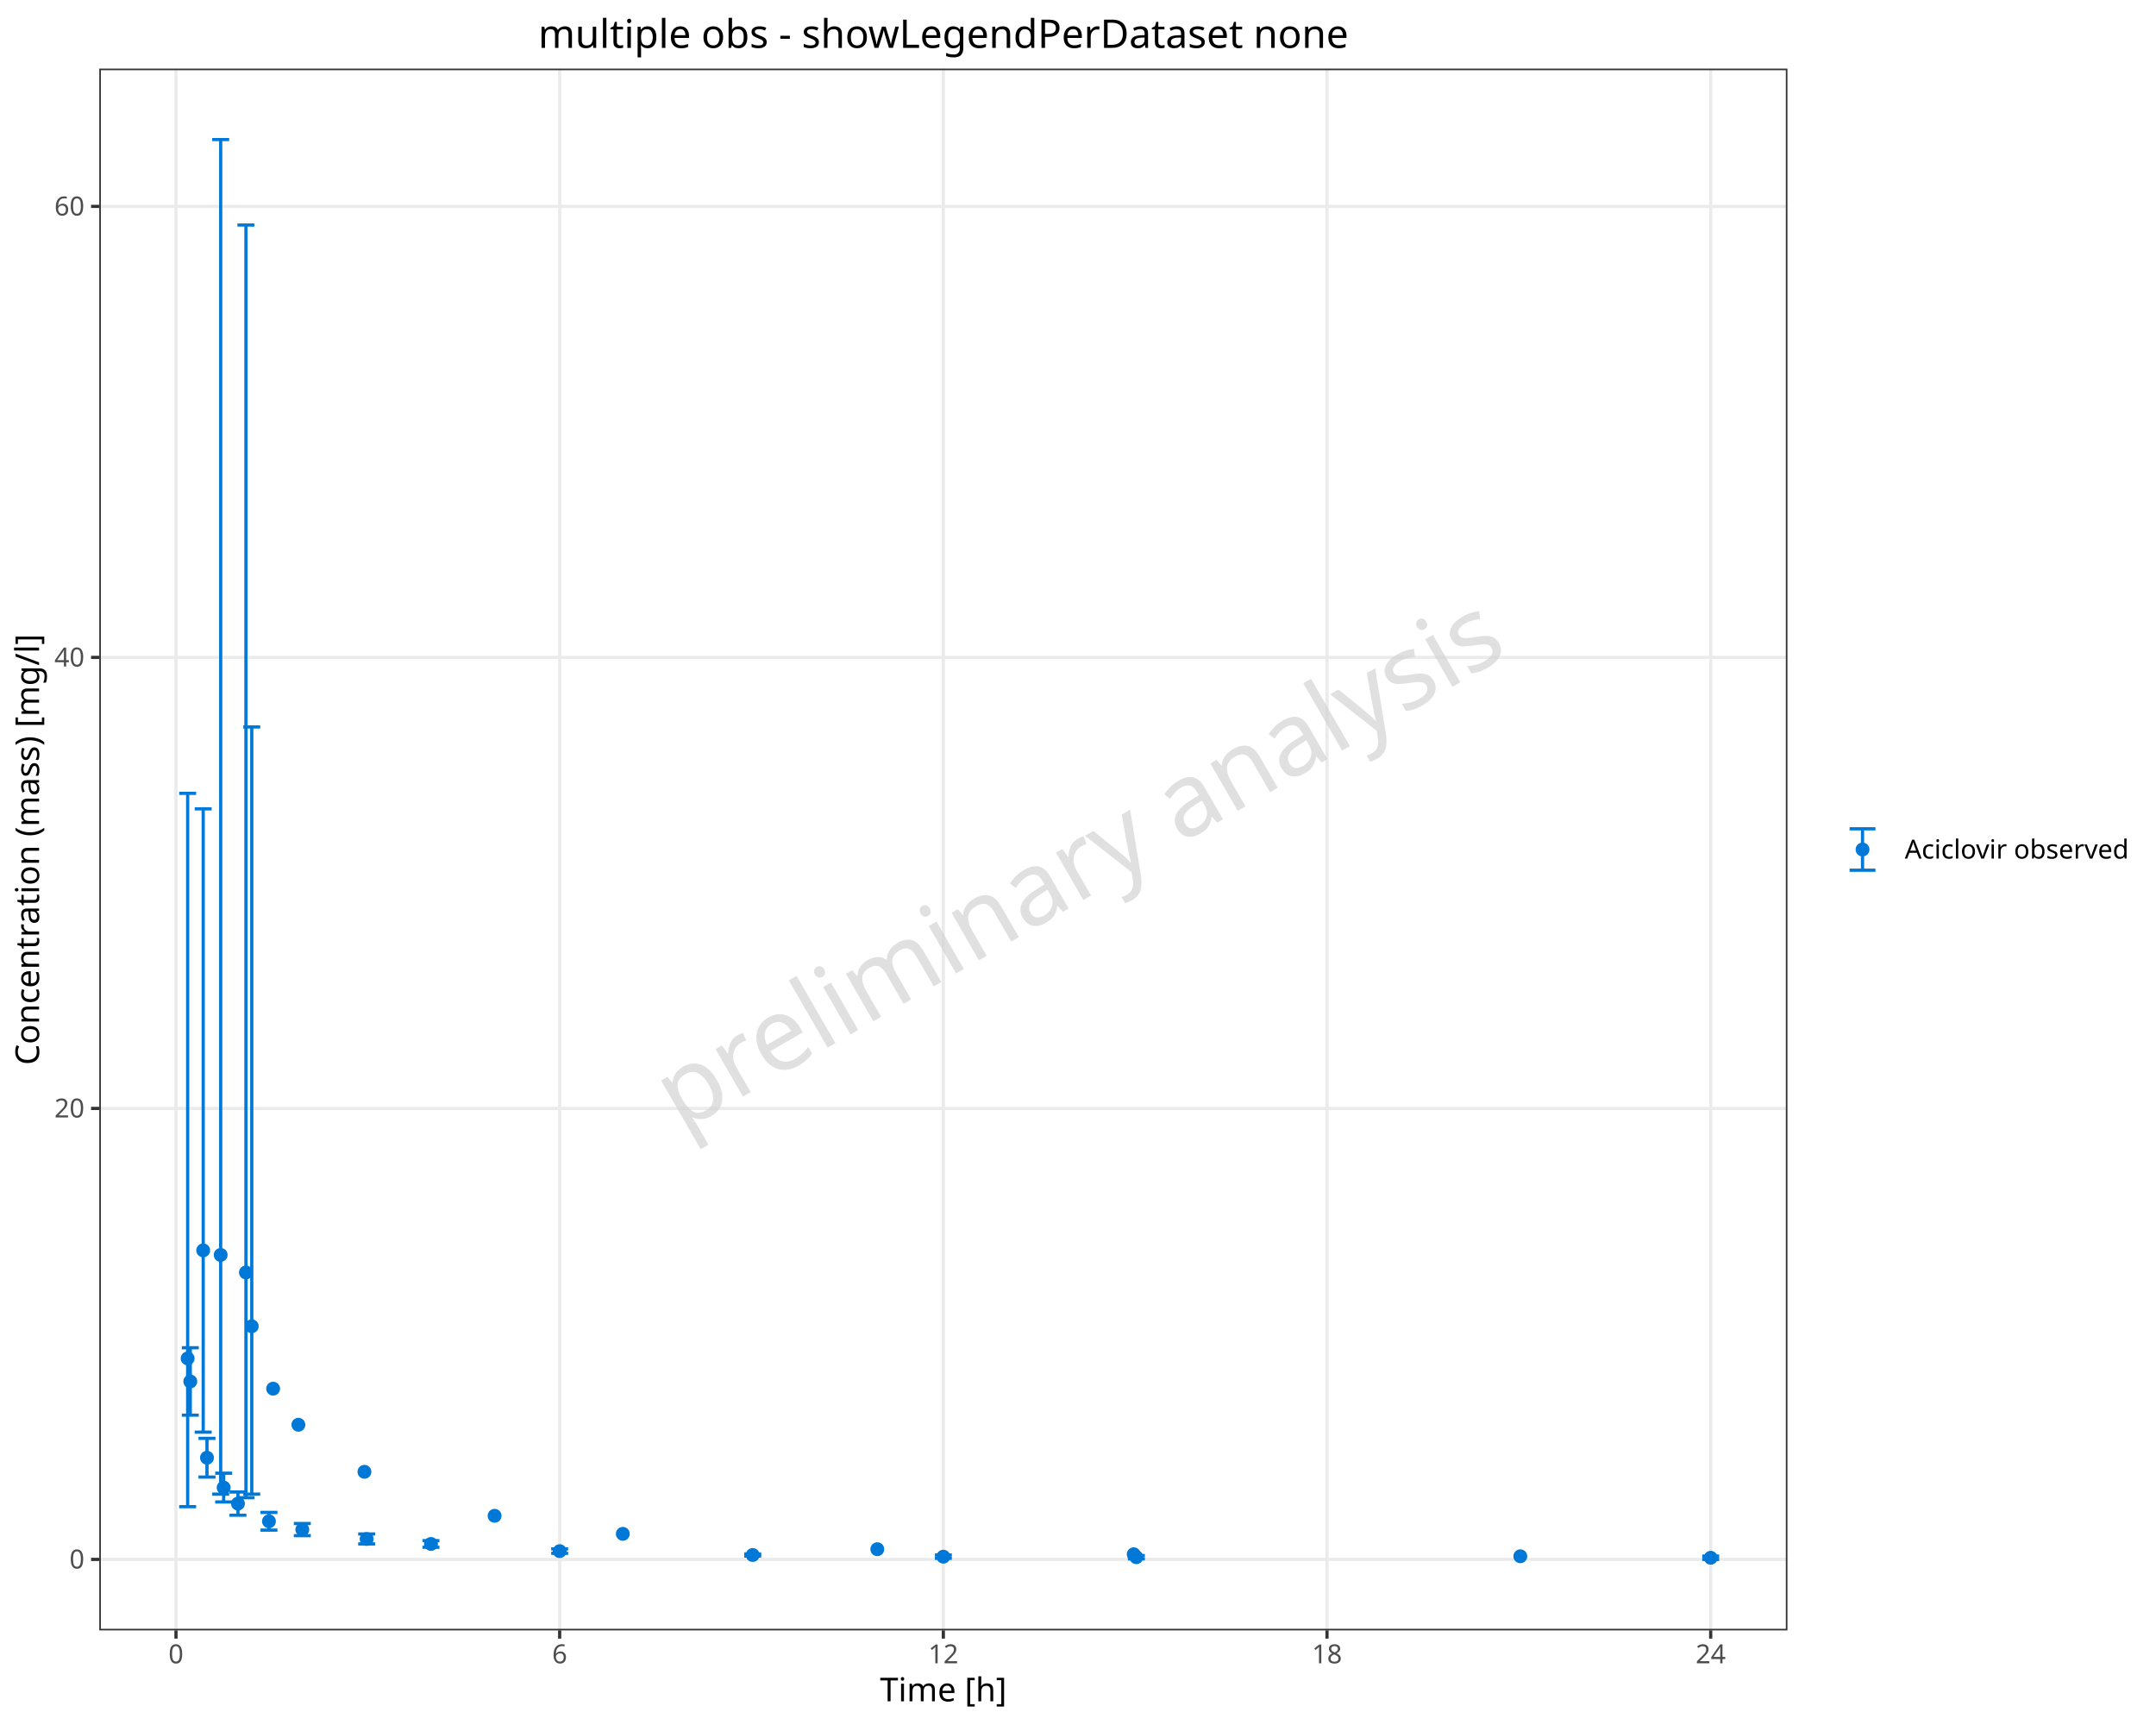
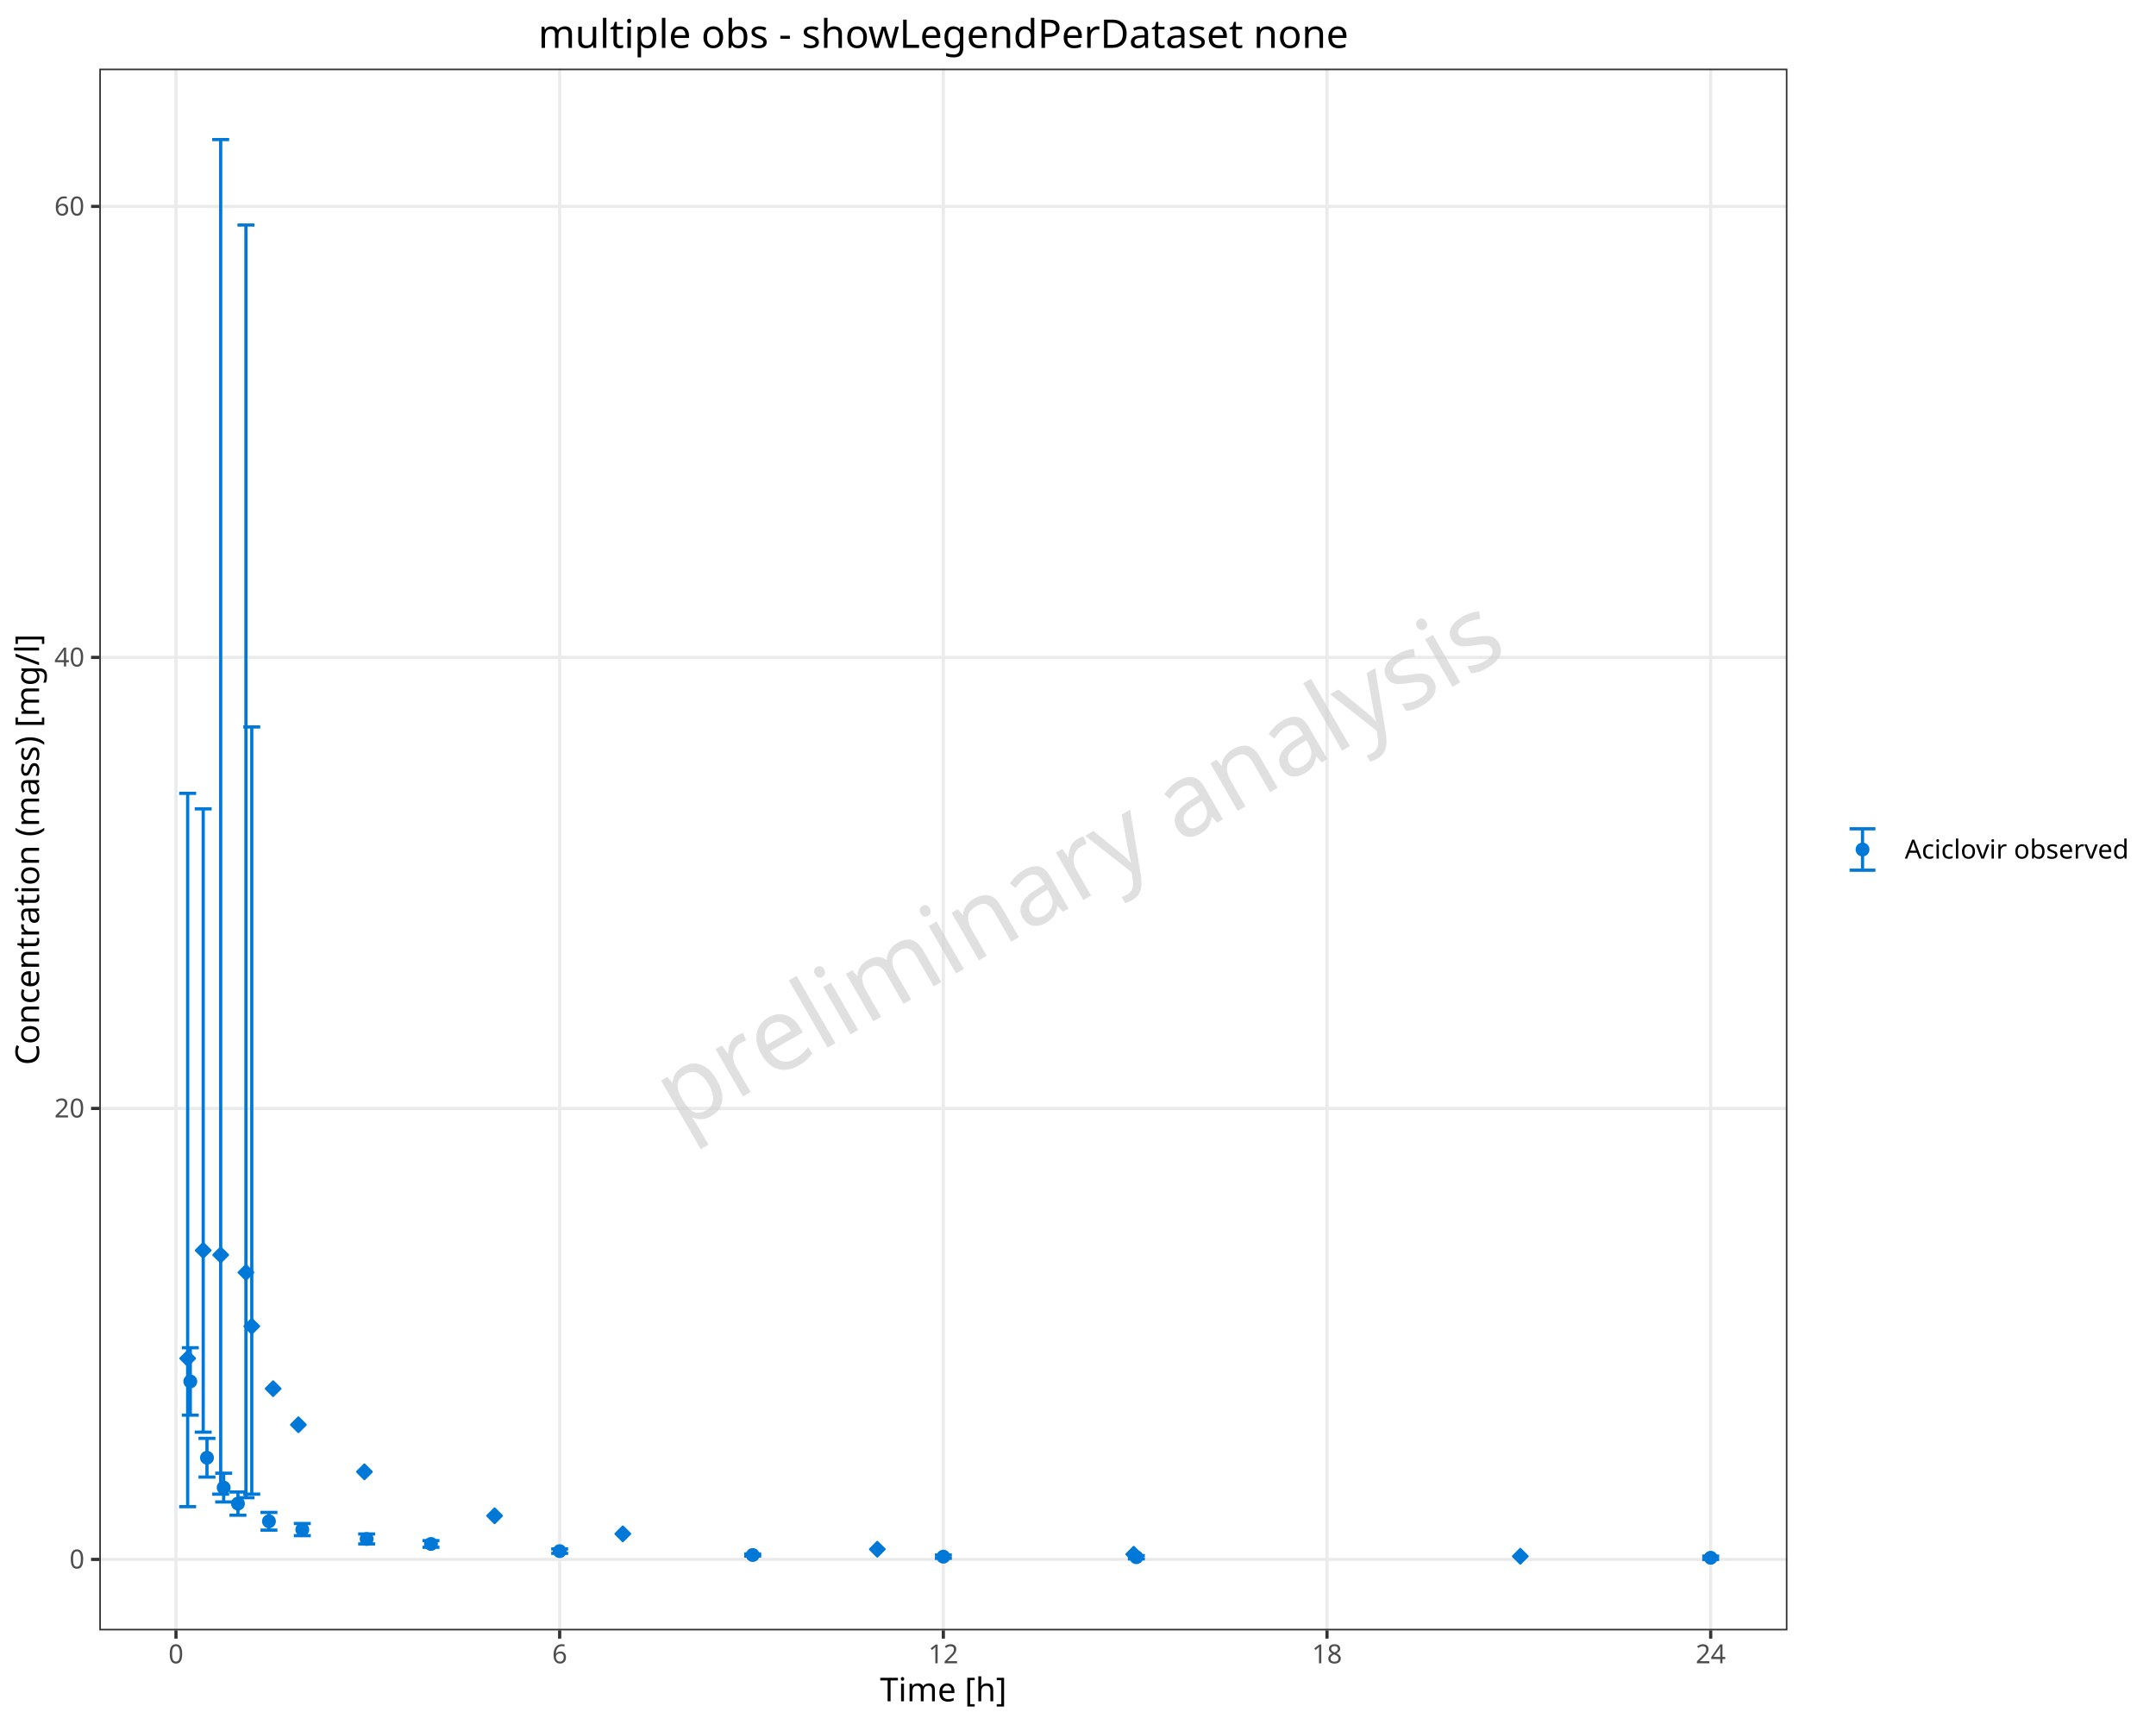
<svg xmlns="http://www.w3.org/2000/svg" class="svglite" data-engine-version="2.0" width="720.00pt" height="576.00pt" viewBox="0 0 720.00 576.00">
  <defs>
    <style type="text/css">
    .svglite line, .svglite polyline, .svglite polygon, .svglite path, .svglite rect, .svglite circle {
      fill: none;
      stroke: #000000;
      stroke-linecap: round;
      stroke-linejoin: round;
      stroke-miterlimit: 10.00;
    }
  </style>
  </defs>
  <rect width="100%" height="100%" style="stroke: none; fill: #FFFFFF;" />
  <defs>
    <clipPath id="cpMC4wMHw3MjAuMDB8MC4wMHw1NzYuMDA=">
      <rect x="0.00" y="0.00" width="720.00" height="576.00" />
    </clipPath>
  </defs>
  <g clip-path="url(#cpMC4wMHw3MjAuMDB8MC4wMHw1NzYuMDA=)">
    <rect x="0" y="0.00" width="720.00" height="576.00" style="stroke-width: 1.07; stroke: #FFFFFF; fill: #FFFFFF;" />
  </g>
  <defs>
    <clipPath id="cpMzMuMTV8NTk2LjkyfDIyLjkwfDU0NC40Mg==">
      <rect x="33.15" y="22.90" width="563.77" height="521.51" />
    </clipPath>
  </defs>
  <g clip-path="url(#cpMzMuMTV8NTk2LjkyfDIyLjkwfDU0NC40Mg==)">
    <rect x="33.15" y="22.90" width="563.77" height="521.51" style="stroke-width: 1.07; stroke: none; fill: #FFFFFF;" />
    <polyline points="33.15,520.71 596.92,520.71 " style="stroke-width: 1.07; stroke: #EBEBEB; stroke-linecap: butt;" />
    <polyline points="33.15,370.12 596.92,370.12 " style="stroke-width: 1.07; stroke: #EBEBEB; stroke-linecap: butt;" />
    <polyline points="33.15,219.52 596.92,219.52 " style="stroke-width: 1.07; stroke: #EBEBEB; stroke-linecap: butt;" />
    <polyline points="33.15,68.92 596.92,68.92 " style="stroke-width: 1.07; stroke: #EBEBEB; stroke-linecap: butt;" />
    <polyline points="58.77,544.42 58.77,22.90 " style="stroke-width: 1.07; stroke: #EBEBEB; stroke-linecap: butt;" />
    <polyline points="186.90,544.42 186.90,22.90 " style="stroke-width: 1.07; stroke: #EBEBEB; stroke-linecap: butt;" />
    <polyline points="315.03,544.42 315.03,22.90 " style="stroke-width: 1.07; stroke: #EBEBEB; stroke-linecap: butt;" />
    <polyline points="443.16,544.42 443.16,22.90 " style="stroke-width: 1.07; stroke: #EBEBEB; stroke-linecap: butt;" />
    <polyline points="571.29,544.42 571.29,22.90 " style="stroke-width: 1.07; stroke: #EBEBEB; stroke-linecap: butt;" />
    <line x1="63.55" y1="472.54" x2="63.55" y2="450.03" style="stroke-width: 1.07; stroke: #0078D7; stroke-linecap: butt;" />
    <line x1="69.12" y1="493.21" x2="69.12" y2="480.29" style="stroke-width: 1.07; stroke: #0078D7; stroke-linecap: butt;" />
    <line x1="74.69" y1="501.52" x2="74.69" y2="491.92" style="stroke-width: 1.07; stroke: #0078D7; stroke-linecap: butt;" />
    <line x1="79.47" y1="505.95" x2="79.47" y2="498.20" style="stroke-width: 1.07; stroke: #0078D7; stroke-linecap: butt;" />
    <line x1="89.81" y1="510.93" x2="89.81" y2="505.02" style="stroke-width: 1.07; stroke: #0078D7; stroke-linecap: butt;" />
    <line x1="100.95" y1="512.78" x2="100.95" y2="508.72" style="stroke-width: 1.07; stroke: #0078D7; stroke-linecap: butt;" />
    <line x1="122.44" y1="515.54" x2="122.44" y2="512.22" style="stroke-width: 1.07; stroke: #0078D7; stroke-linecap: butt;" />
    <line x1="143.93" y1="516.65" x2="143.93" y2="514.44" style="stroke-width: 1.07; stroke: #0078D7; stroke-linecap: butt;" />
    <line x1="186.90" y1="518.68" x2="186.90" y2="517.21" style="stroke-width: 1.07; stroke: #0078D7; stroke-linecap: butt;" />
    <line x1="251.37" y1="519.60" x2="251.37" y2="518.87" style="stroke-width: 1.07; stroke: #0078D7; stroke-linecap: butt;" />
    <line x1="315.03" y1="520.34" x2="315.03" y2="519.24" style="stroke-width: 1.07; stroke: #0078D7; stroke-linecap: butt;" />
    <line x1="379.49" y1="520.53" x2="379.49" y2="519.42" style="stroke-width: 1.07; stroke: #0078D7; stroke-linecap: butt;" />
    <line x1="571.29" y1="520.71" x2="571.29" y2="519.60" style="stroke-width: 1.07; stroke: #0078D7; stroke-linecap: butt;" />
    <line x1="62.67" y1="503.10" x2="62.67" y2="264.90" style="stroke-width: 1.07; stroke: #0078D7; stroke-linecap: butt;" />
    <line x1="67.86" y1="478.22" x2="67.86" y2="270.09" style="stroke-width: 1.07; stroke: #0078D7; stroke-linecap: butt;" />
    <line x1="73.70" y1="498.91" x2="73.70" y2="46.61" style="stroke-width: 1.07; stroke: #0078D7; stroke-linecap: butt;" />
    <line x1="82.13" y1="500.11" x2="82.13" y2="75.14" style="stroke-width: 1.07; stroke: #0078D7; stroke-linecap: butt;" />
    <line x1="84.08" y1="498.91" x2="84.08" y2="242.75" style="stroke-width: 1.07; stroke: #0078D7; stroke-linecap: butt;" />
    <line x1="60.72" y1="472.54" x2="66.38" y2="472.54" style="stroke-width: 1.07; stroke: #0078D7; stroke-linecap: butt;" />
    <line x1="66.29" y1="493.21" x2="71.96" y2="493.21" style="stroke-width: 1.07; stroke: #0078D7; stroke-linecap: butt;" />
    <line x1="71.86" y1="501.52" x2="77.53" y2="501.52" style="stroke-width: 1.07; stroke: #0078D7; stroke-linecap: butt;" />
    <line x1="76.63" y1="505.95" x2="82.30" y2="505.95" style="stroke-width: 1.07; stroke: #0078D7; stroke-linecap: butt;" />
    <line x1="86.98" y1="510.93" x2="92.65" y2="510.93" style="stroke-width: 1.07; stroke: #0078D7; stroke-linecap: butt;" />
    <line x1="98.12" y1="512.78" x2="103.79" y2="512.78" style="stroke-width: 1.07; stroke: #0078D7; stroke-linecap: butt;" />
    <line x1="119.61" y1="515.54" x2="125.28" y2="515.54" style="stroke-width: 1.07; stroke: #0078D7; stroke-linecap: butt;" />
    <line x1="141.09" y1="516.65" x2="146.76" y2="516.65" style="stroke-width: 1.07; stroke: #0078D7; stroke-linecap: butt;" />
    <line x1="184.07" y1="518.68" x2="189.74" y2="518.68" style="stroke-width: 1.07; stroke: #0078D7; stroke-linecap: butt;" />
    <line x1="248.53" y1="519.60" x2="254.20" y2="519.60" style="stroke-width: 1.07; stroke: #0078D7; stroke-linecap: butt;" />
    <line x1="312.20" y1="520.34" x2="317.87" y2="520.34" style="stroke-width: 1.07; stroke: #0078D7; stroke-linecap: butt;" />
    <line x1="376.66" y1="520.53" x2="382.33" y2="520.53" style="stroke-width: 1.07; stroke: #0078D7; stroke-linecap: butt;" />
    <line x1="568.46" y1="520.71" x2="574.13" y2="520.71" style="stroke-width: 1.07; stroke: #0078D7; stroke-linecap: butt;" />
    <line x1="59.83" y1="503.10" x2="65.50" y2="503.10" style="stroke-width: 1.07; stroke: #0078D7; stroke-linecap: butt;" />
    <line x1="65.02" y1="478.22" x2="70.69" y2="478.22" style="stroke-width: 1.07; stroke: #0078D7; stroke-linecap: butt;" />
    <line x1="70.86" y1="498.91" x2="76.53" y2="498.91" style="stroke-width: 1.07; stroke: #0078D7; stroke-linecap: butt;" />
    <line x1="79.30" y1="500.11" x2="84.96" y2="500.11" style="stroke-width: 1.07; stroke: #0078D7; stroke-linecap: butt;" />
    <line x1="81.24" y1="498.91" x2="86.91" y2="498.91" style="stroke-width: 1.07; stroke: #0078D7; stroke-linecap: butt;" />
    <line x1="60.72" y1="450.03" x2="66.38" y2="450.03" style="stroke-width: 1.07; stroke: #0078D7; stroke-linecap: butt;" />
    <line x1="66.29" y1="480.29" x2="71.96" y2="480.29" style="stroke-width: 1.07; stroke: #0078D7; stroke-linecap: butt;" />
    <line x1="71.86" y1="491.92" x2="77.53" y2="491.92" style="stroke-width: 1.07; stroke: #0078D7; stroke-linecap: butt;" />
    <line x1="76.63" y1="498.20" x2="82.30" y2="498.20" style="stroke-width: 1.07; stroke: #0078D7; stroke-linecap: butt;" />
    <line x1="86.98" y1="505.02" x2="92.65" y2="505.02" style="stroke-width: 1.07; stroke: #0078D7; stroke-linecap: butt;" />
    <line x1="98.12" y1="508.72" x2="103.79" y2="508.72" style="stroke-width: 1.07; stroke: #0078D7; stroke-linecap: butt;" />
    <line x1="119.61" y1="512.22" x2="125.28" y2="512.22" style="stroke-width: 1.07; stroke: #0078D7; stroke-linecap: butt;" />
    <line x1="141.09" y1="514.44" x2="146.76" y2="514.44" style="stroke-width: 1.07; stroke: #0078D7; stroke-linecap: butt;" />
    <line x1="184.07" y1="517.21" x2="189.74" y2="517.21" style="stroke-width: 1.07; stroke: #0078D7; stroke-linecap: butt;" />
    <line x1="248.53" y1="518.87" x2="254.20" y2="518.87" style="stroke-width: 1.07; stroke: #0078D7; stroke-linecap: butt;" />
    <line x1="312.20" y1="519.24" x2="317.87" y2="519.24" style="stroke-width: 1.07; stroke: #0078D7; stroke-linecap: butt;" />
    <line x1="376.66" y1="519.42" x2="382.33" y2="519.42" style="stroke-width: 1.07; stroke: #0078D7; stroke-linecap: butt;" />
    <line x1="568.46" y1="519.60" x2="574.13" y2="519.60" style="stroke-width: 1.07; stroke: #0078D7; stroke-linecap: butt;" />
    <line x1="59.83" y1="264.90" x2="65.50" y2="264.90" style="stroke-width: 1.07; stroke: #0078D7; stroke-linecap: butt;" />
    <line x1="65.02" y1="270.09" x2="70.69" y2="270.09" style="stroke-width: 1.07; stroke: #0078D7; stroke-linecap: butt;" />
    <line x1="70.86" y1="46.61" x2="76.53" y2="46.61" style="stroke-width: 1.07; stroke: #0078D7; stroke-linecap: butt;" />
    <line x1="79.30" y1="75.14" x2="84.96" y2="75.14" style="stroke-width: 1.07; stroke: #0078D7; stroke-linecap: butt;" />
    <line x1="81.24" y1="242.75" x2="86.91" y2="242.75" style="stroke-width: 1.07; stroke: #0078D7; stroke-linecap: butt;" />
    <polygon points="65.51,461.29 65.50,461.09 65.47,460.90 65.42,460.72 65.36,460.54 65.27,460.36 65.18,460.20 65.06,460.04 64.93,459.90 64.79,459.77 64.64,459.66 64.47,459.56 64.30,459.48 64.12,459.41 63.93,459.37 63.74,459.34 63.55,459.33 63.36,459.34 63.17,459.37 62.98,459.41 62.80,459.48 62.63,459.56 62.46,459.66 62.31,459.77 62.17,459.90 62.04,460.04 61.92,460.20 61.82,460.36 61.74,460.54 61.68,460.72 61.63,460.90 61.60,461.09 61.59,461.29 61.60,461.48 61.63,461.67 61.68,461.85 61.74,462.03 61.82,462.21 61.92,462.37 62.04,462.53 62.17,462.67 62.31,462.80 62.46,462.91 62.63,463.01 62.80,463.09 62.98,463.16 63.17,463.20 63.36,463.23 63.55,463.24 63.74,463.23 63.93,463.20 64.12,463.16 64.30,463.09 64.47,463.01 64.64,462.91 64.79,462.80 64.93,462.67 65.06,462.53 65.18,462.37 65.27,462.21 65.36,462.03 65.42,461.85 65.47,461.67 65.50,461.48 " style="stroke-width: 0.71; stroke: #0078D7; fill: #0078D7;" />
    <polygon points="71.08,486.75 71.07,486.56 71.04,486.37 70.99,486.19 70.93,486.01 70.85,485.83 70.75,485.67 70.63,485.51 70.50,485.37 70.36,485.24 70.21,485.13 70.04,485.03 69.87,484.95 69.69,484.88 69.50,484.84 69.31,484.81 69.12,484.80 68.93,484.81 68.74,484.84 68.55,484.88 68.37,484.95 68.20,485.03 68.03,485.13 67.88,485.24 67.74,485.37 67.61,485.51 67.49,485.67 67.40,485.83 67.31,486.01 67.25,486.19 67.20,486.37 67.17,486.56 67.16,486.75 67.17,486.95 67.20,487.14 67.25,487.32 67.31,487.50 67.40,487.68 67.49,487.84 67.61,487.99 67.74,488.14 67.88,488.27 68.03,488.38 68.20,488.48 68.37,488.56 68.55,488.63 68.74,488.67 68.93,488.70 69.12,488.71 69.31,488.70 69.50,488.67 69.69,488.63 69.87,488.56 70.04,488.48 70.21,488.38 70.36,488.27 70.50,488.14 70.63,487.99 70.75,487.84 70.85,487.68 70.93,487.50 70.99,487.32 71.04,487.14 71.07,486.95 " style="stroke-width: 0.71; stroke: #0078D7; fill: #0078D7;" />
    <polygon points="76.65,496.72 76.64,496.53 76.61,496.34 76.56,496.15 76.50,495.97 76.42,495.80 76.32,495.63 76.20,495.48 76.07,495.34 75.93,495.21 75.78,495.09 75.61,494.99 75.44,494.91 75.26,494.85 75.07,494.80 74.88,494.77 74.69,494.76 74.50,494.77 74.31,494.80 74.12,494.85 73.94,494.91 73.77,494.99 73.60,495.09 73.45,495.21 73.31,495.34 73.18,495.48 73.07,495.63 72.97,495.80 72.88,495.97 72.82,496.15 72.77,496.34 72.74,496.53 72.74,496.72 72.74,496.91 72.77,497.10 72.82,497.29 72.88,497.47 72.97,497.64 73.07,497.81 73.18,497.96 73.31,498.10 73.45,498.23 73.60,498.35 73.77,498.44 73.94,498.53 74.12,498.59 74.31,498.64 74.50,498.67 74.69,498.68 74.88,498.67 75.07,498.64 75.26,498.59 75.44,498.53 75.61,498.44 75.78,498.35 75.93,498.23 76.07,498.10 76.20,497.96 76.32,497.81 76.42,497.64 76.50,497.47 76.56,497.29 76.61,497.10 76.64,496.91 " style="stroke-width: 0.71; stroke: #0078D7; fill: #0078D7;" />
    <polygon points="81.42,502.07 81.41,501.88 81.38,501.69 81.34,501.50 81.27,501.32 81.19,501.15 81.09,500.99 80.98,500.83 80.85,500.69 80.71,500.56 80.55,500.45 80.39,500.35 80.21,500.26 80.03,500.20 79.85,500.15 79.66,500.13 79.47,500.12 79.27,500.13 79.08,500.15 78.90,500.20 78.72,500.26 78.54,500.35 78.38,500.45 78.23,500.56 78.08,500.69 77.95,500.83 77.84,500.99 77.74,501.15 77.66,501.32 77.59,501.50 77.55,501.69 77.52,501.88 77.51,502.07 77.52,502.26 77.55,502.45 77.59,502.64 77.66,502.82 77.74,502.99 77.84,503.16 77.95,503.31 78.08,503.45 78.23,503.58 78.38,503.70 78.54,503.80 78.72,503.88 78.90,503.94 79.08,503.99 79.27,504.02 79.47,504.03 79.66,504.02 79.85,503.99 80.03,503.94 80.21,503.88 80.39,503.80 80.55,503.70 80.71,503.58 80.85,503.45 80.98,503.31 81.09,503.16 81.19,502.99 81.27,502.82 81.34,502.64 81.38,502.45 81.41,502.26 " style="stroke-width: 0.71; stroke: #0078D7; fill: #0078D7;" />
    <polygon points="91.77,507.98 91.76,507.79 91.73,507.60 91.68,507.41 91.62,507.23 91.54,507.06 91.44,506.89 91.32,506.74 91.20,506.59 91.05,506.47 90.90,506.35 90.73,506.25 90.56,506.17 90.38,506.11 90.19,506.06 90.00,506.03 89.81,506.02 89.62,506.03 89.43,506.06 89.24,506.11 89.06,506.17 88.89,506.25 88.73,506.35 88.57,506.47 88.43,506.59 88.30,506.74 88.19,506.89 88.09,507.06 88.01,507.23 87.94,507.41 87.89,507.60 87.87,507.79 87.86,507.98 87.87,508.17 87.89,508.36 87.94,508.55 88.01,508.73 88.09,508.90 88.19,509.06 88.30,509.22 88.43,509.36 88.57,509.49 88.73,509.60 88.89,509.70 89.06,509.78 89.24,509.85 89.43,509.90 89.62,509.92 89.81,509.93 90.00,509.92 90.19,509.90 90.38,509.85 90.56,509.78 90.73,509.70 90.90,509.60 91.05,509.49 91.20,509.36 91.32,509.22 91.44,509.06 91.54,508.90 91.62,508.73 91.68,508.55 91.73,508.36 91.76,508.17 " style="stroke-width: 0.71; stroke: #0078D7; fill: #0078D7;" />
    <polygon points="102.91,510.75 102.90,510.55 102.87,510.36 102.83,510.18 102.76,510.00 102.68,509.82 102.58,509.66 102.47,509.51 102.34,509.36 102.19,509.23 102.04,509.12 101.88,509.02 101.70,508.94 101.52,508.87 101.34,508.83 101.15,508.80 100.95,508.79 100.76,508.80 100.57,508.83 100.39,508.87 100.21,508.94 100.03,509.02 99.87,509.12 99.71,509.23 99.57,509.36 99.44,509.51 99.33,509.66 99.23,509.82 99.15,510.00 99.08,510.18 99.04,510.36 99.01,510.55 99.00,510.75 99.01,510.94 99.04,511.13 99.08,511.31 99.15,511.49 99.23,511.67 99.33,511.83 99.44,511.99 99.57,512.13 99.71,512.26 99.87,512.37 100.03,512.47 100.21,512.55 100.39,512.62 100.57,512.66 100.76,512.69 100.95,512.70 101.15,512.69 101.34,512.66 101.52,512.62 101.70,512.55 101.88,512.47 102.04,512.37 102.19,512.26 102.34,512.13 102.47,511.99 102.58,511.83 102.68,511.67 102.76,511.49 102.83,511.31 102.87,511.13 102.90,510.94 " style="stroke-width: 0.71; stroke: #0078D7; fill: #0078D7;" />
    <polygon points="124.40,513.88 124.39,513.69 124.36,513.50 124.31,513.32 124.25,513.13 124.17,512.96 124.07,512.80 123.95,512.64 123.82,512.50 123.68,512.37 123.53,512.26 123.36,512.16 123.19,512.08 123.01,512.01 122.82,511.97 122.63,511.94 122.44,511.93 122.25,511.94 122.06,511.97 121.87,512.01 121.69,512.08 121.52,512.16 121.35,512.26 121.20,512.37 121.06,512.50 120.93,512.64 120.81,512.80 120.72,512.96 120.63,513.13 120.57,513.32 120.52,513.50 120.49,513.69 120.49,513.88 120.49,514.08 120.52,514.26 120.57,514.45 120.63,514.63 120.72,514.81 120.81,514.97 120.93,515.12 121.06,515.27 121.20,515.40 121.35,515.51 121.52,515.61 121.69,515.69 121.87,515.76 122.06,515.80 122.25,515.83 122.44,515.84 122.63,515.83 122.82,515.80 123.01,515.76 123.19,515.69 123.36,515.61 123.53,515.51 123.68,515.40 123.82,515.27 123.95,515.12 124.07,514.97 124.17,514.81 124.25,514.63 124.31,514.45 124.36,514.26 124.39,514.08 " style="stroke-width: 0.71; stroke: #0078D7; fill: #0078D7;" />
    <polygon points="145.88,515.54 145.88,515.35 145.85,515.16 145.80,514.98 145.74,514.80 145.65,514.62 145.55,514.46 145.44,514.30 145.31,514.16 145.17,514.03 145.02,513.92 144.85,513.82 144.68,513.74 144.50,513.67 144.31,513.63 144.12,513.60 143.93,513.59 143.74,513.60 143.55,513.63 143.36,513.67 143.18,513.74 143.01,513.82 142.84,513.92 142.69,514.03 142.55,514.16 142.42,514.30 142.30,514.46 142.20,514.62 142.12,514.80 142.06,514.98 142.01,515.16 141.98,515.35 141.97,515.54 141.98,515.74 142.01,515.93 142.06,516.11 142.12,516.29 142.20,516.47 142.30,516.63 142.42,516.79 142.55,516.93 142.69,517.06 142.84,517.17 143.01,517.27 143.18,517.35 143.36,517.42 143.55,517.46 143.74,517.49 143.93,517.50 144.12,517.49 144.31,517.46 144.50,517.42 144.68,517.35 144.85,517.27 145.02,517.17 145.17,517.06 145.31,516.93 145.44,516.79 145.55,516.63 145.65,516.47 145.74,516.29 145.80,516.11 145.85,515.93 145.88,515.74 " style="stroke-width: 0.71; stroke: #0078D7; fill: #0078D7;" />
    <polygon points="188.86,517.94 188.85,517.75 188.82,517.56 188.78,517.38 188.71,517.20 188.63,517.02 188.53,516.86 188.42,516.70 188.29,516.56 188.14,516.43 187.99,516.32 187.83,516.22 187.65,516.14 187.47,516.07 187.29,516.03 187.10,516.00 186.90,515.99 186.71,516.00 186.52,516.03 186.34,516.07 186.16,516.14 185.98,516.22 185.82,516.32 185.66,516.43 185.52,516.56 185.39,516.70 185.28,516.86 185.18,517.02 185.10,517.20 185.03,517.38 184.99,517.56 184.96,517.75 184.95,517.94 184.96,518.14 184.99,518.33 185.03,518.51 185.10,518.69 185.18,518.87 185.28,519.03 185.39,519.18 185.52,519.33 185.66,519.46 185.82,519.57 185.98,519.67 186.16,519.75 186.34,519.82 186.52,519.86 186.71,519.89 186.90,519.90 187.10,519.89 187.29,519.86 187.47,519.82 187.65,519.75 187.83,519.67 187.99,519.57 188.14,519.46 188.29,519.33 188.42,519.18 188.53,519.03 188.63,518.87 188.71,518.69 188.78,518.51 188.82,518.33 188.85,518.14 " style="stroke-width: 0.71; stroke: #0078D7; fill: #0078D7;" />
    <polygon points="253.32,519.24 253.31,519.04 253.28,518.85 253.24,518.67 253.17,518.49 253.09,518.31 252.99,518.15 252.88,517.99 252.75,517.85 252.61,517.72 252.45,517.61 252.29,517.51 252.11,517.43 251.93,517.36 251.75,517.32 251.56,517.29 251.37,517.28 251.17,517.29 250.98,517.32 250.80,517.36 250.62,517.43 250.44,517.51 250.28,517.61 250.13,517.72 249.98,517.85 249.85,517.99 249.74,518.15 249.64,518.31 249.56,518.49 249.49,518.67 249.45,518.85 249.42,519.04 249.41,519.24 249.42,519.43 249.45,519.62 249.49,519.80 249.56,519.98 249.64,520.16 249.74,520.32 249.85,520.48 249.98,520.62 250.13,520.75 250.28,520.86 250.44,520.96 250.62,521.04 250.80,521.11 250.98,521.15 251.17,521.18 251.37,521.19 251.56,521.18 251.75,521.15 251.93,521.11 252.11,521.04 252.29,520.96 252.45,520.86 252.61,520.75 252.75,520.62 252.88,520.48 252.99,520.32 253.09,520.16 253.17,519.98 253.24,519.80 253.28,519.62 253.31,519.43 " style="stroke-width: 0.71; stroke: #0078D7; fill: #0078D7;" />
    <polygon points="316.99,519.79 316.98,519.60 316.95,519.41 316.90,519.22 316.84,519.04 316.76,518.87 316.66,518.70 316.54,518.55 316.42,518.41 316.27,518.28 316.12,518.16 315.95,518.06 315.78,517.98 315.60,517.92 315.41,517.87 315.22,517.84 315.03,517.83 314.84,517.84 314.65,517.87 314.46,517.92 314.28,517.98 314.11,518.06 313.95,518.16 313.79,518.28 313.65,518.41 313.52,518.55 313.41,518.70 313.31,518.87 313.23,519.04 313.16,519.22 313.11,519.41 313.09,519.60 313.08,519.79 313.09,519.98 313.11,520.17 313.16,520.36 313.23,520.54 313.31,520.71 313.41,520.88 313.52,521.03 313.65,521.17 313.79,521.30 313.95,521.42 314.11,521.51 314.28,521.60 314.46,521.66 314.65,521.71 314.84,521.74 315.03,521.75 315.22,521.74 315.41,521.71 315.60,521.66 315.78,521.60 315.95,521.51 316.12,521.42 316.27,521.30 316.42,521.17 316.54,521.03 316.66,520.88 316.76,520.71 316.84,520.54 316.90,520.36 316.95,520.17 316.98,519.98 " style="stroke-width: 0.71; stroke: #0078D7; fill: #0078D7;" />
    <polygon points="381.45,519.97 381.44,519.78 381.41,519.59 381.37,519.41 381.30,519.23 381.22,519.05 381.12,518.89 381.01,518.73 380.88,518.59 380.74,518.46 380.58,518.35 380.42,518.25 380.24,518.17 380.06,518.10 379.88,518.06 379.69,518.03 379.49,518.02 379.30,518.03 379.11,518.06 378.93,518.10 378.75,518.17 378.57,518.25 378.41,518.35 378.25,518.46 378.11,518.59 377.98,518.73 377.87,518.89 377.77,519.05 377.69,519.23 377.62,519.41 377.58,519.59 377.55,519.78 377.54,519.97 377.55,520.17 377.58,520.36 377.62,520.54 377.69,520.72 377.77,520.90 377.87,521.06 377.98,521.21 378.11,521.36 378.25,521.49 378.41,521.60 378.57,521.70 378.75,521.78 378.93,521.85 379.11,521.89 379.30,521.92 379.49,521.93 379.69,521.92 379.88,521.89 380.06,521.85 380.24,521.78 380.42,521.70 380.58,521.60 380.74,521.49 380.88,521.36 381.01,521.21 381.12,521.06 381.22,520.90 381.30,520.72 381.37,520.54 381.41,520.36 381.44,520.17 " style="stroke-width: 0.71; stroke: #0078D7; fill: #0078D7;" />
    <polygon points="573.25,520.16 573.24,519.97 573.21,519.78 573.16,519.59 573.10,519.41 573.02,519.24 572.92,519.07 572.80,518.92 572.67,518.78 572.53,518.65 572.38,518.53 572.21,518.43 572.04,518.35 571.86,518.29 571.67,518.24 571.48,518.21 571.29,518.20 571.10,518.21 570.91,518.24 570.72,518.29 570.54,518.35 570.37,518.43 570.20,518.53 570.05,518.65 569.91,518.78 569.78,518.92 569.66,519.07 569.57,519.24 569.48,519.41 569.42,519.59 569.37,519.78 569.34,519.97 569.33,520.16 569.34,520.35 569.37,520.54 569.42,520.73 569.48,520.91 569.57,521.08 569.66,521.24 569.78,521.40 569.91,521.54 570.05,521.67 570.20,521.78 570.37,521.88 570.54,521.97 570.72,522.03 570.91,522.08 571.10,522.10 571.29,522.11 571.48,522.10 571.67,522.08 571.86,522.03 572.04,521.97 572.21,521.88 572.38,521.78 572.53,521.67 572.67,521.54 572.80,521.40 572.92,521.24 573.02,521.08 573.10,520.91 573.16,520.73 573.21,520.54 573.24,520.35 " style="stroke-width: 0.71; stroke: #0078D7; fill: #0078D7;" />
-     <polygon points="64.62,453.59 64.61,453.40 64.59,453.21 64.54,453.02 64.47,452.84 64.39,452.67 64.29,452.50 64.18,452.35 64.05,452.21 63.91,452.08 63.75,451.96 63.59,451.86 63.42,451.78 63.23,451.72 63.05,451.67 62.86,451.64 62.67,451.63 62.48,451.64 62.29,451.67 62.10,451.72 61.92,451.78 61.75,451.86 61.58,451.96 61.43,452.08 61.28,452.21 61.16,452.35 61.04,452.50 60.94,452.67 60.86,452.84 60.80,453.02 60.75,453.21 60.72,453.40 60.71,453.59 60.72,453.78 60.75,453.97 60.80,454.16 60.86,454.34 60.94,454.51 61.04,454.68 61.16,454.83 61.28,454.97 61.43,455.10 61.58,455.22 61.75,455.31 61.92,455.40 62.10,455.46 62.29,455.51 62.48,455.54 62.67,455.55 62.86,455.54 63.05,455.51 63.23,455.46 63.42,455.40 63.59,455.31 63.75,455.22 63.91,455.10 64.05,454.97 64.18,454.83 64.29,454.68 64.39,454.51 64.47,454.34 64.54,454.16 64.59,453.97 64.61,453.78 " style="stroke-width: 0.71; stroke: #0078D7; fill: #0078D7;" />
-     <polygon points="69.81,417.52 69.80,417.32 69.78,417.13 69.73,416.95 69.66,416.77 69.58,416.59 69.48,416.43 69.37,416.28 69.24,416.13 69.10,416.00 68.94,415.89 68.78,415.79 68.61,415.71 68.43,415.64 68.24,415.60 68.05,415.57 67.86,415.56 67.67,415.57 67.48,415.60 67.29,415.64 67.11,415.71 66.94,415.79 66.77,415.89 66.62,416.00 66.47,416.13 66.35,416.28 66.23,416.43 66.13,416.59 66.05,416.77 65.99,416.95 65.94,417.13 65.91,417.32 65.90,417.52 65.91,417.71 65.94,417.90 65.99,418.08 66.05,418.26 66.13,418.44 66.23,418.60 66.35,418.76 66.47,418.90 66.62,419.03 66.77,419.14 66.94,419.24 67.11,419.32 67.29,419.39 67.48,419.43 67.67,419.46 67.86,419.47 68.05,419.46 68.24,419.43 68.43,419.39 68.61,419.32 68.78,419.24 68.94,419.14 69.10,419.03 69.24,418.90 69.37,418.76 69.48,418.60 69.58,418.44 69.66,418.26 69.73,418.08 69.78,417.90 69.80,417.71 " style="stroke-width: 0.71; stroke: #0078D7; fill: #0078D7;" />
-     <polygon points="75.65,419.04 75.64,418.84 75.61,418.65 75.57,418.47 75.50,418.29 75.42,418.11 75.32,417.95 75.21,417.79 75.08,417.65 74.94,417.52 74.78,417.41 74.62,417.31 74.44,417.23 74.26,417.16 74.08,417.12 73.89,417.09 73.70,417.08 73.50,417.09 73.31,417.12 73.13,417.16 72.95,417.23 72.77,417.31 72.61,417.41 72.46,417.52 72.31,417.65 72.18,417.79 72.07,417.95 71.97,418.11 71.89,418.29 71.82,418.47 71.78,418.65 71.75,418.84 71.74,419.04 71.75,419.23 71.78,419.42 71.82,419.60 71.89,419.78 71.97,419.96 72.07,420.12 72.18,420.28 72.31,420.42 72.46,420.55 72.61,420.66 72.77,420.76 72.95,420.84 73.13,420.91 73.31,420.95 73.50,420.98 73.70,420.99 73.89,420.98 74.08,420.95 74.26,420.91 74.44,420.84 74.62,420.76 74.78,420.66 74.94,420.55 75.08,420.42 75.21,420.28 75.32,420.12 75.42,419.96 75.50,419.78 75.57,419.60 75.61,419.42 75.64,419.23 " style="stroke-width: 0.71; stroke: #0078D7; fill: #0078D7;" />
-     <polygon points="84.09,424.89 84.08,424.70 84.05,424.51 84.00,424.32 83.94,424.14 83.85,423.97 83.76,423.81 83.64,423.65 83.51,423.51 83.37,423.38 83.22,423.27 83.05,423.17 82.88,423.08 82.70,423.02 82.51,422.97 82.32,422.95 82.13,422.94 81.94,422.95 81.75,422.97 81.56,423.02 81.38,423.08 81.21,423.17 81.04,423.27 80.89,423.38 80.75,423.51 80.62,423.65 80.50,423.81 80.40,423.97 80.32,424.14 80.26,424.32 80.21,424.51 80.18,424.70 80.17,424.89 80.18,425.08 80.21,425.27 80.26,425.46 80.32,425.64 80.40,425.81 80.50,425.98 80.62,426.13 80.75,426.28 80.89,426.40 81.04,426.52 81.21,426.62 81.38,426.70 81.56,426.76 81.75,426.81 81.94,426.84 82.13,426.85 82.32,426.84 82.51,426.81 82.70,426.76 82.88,426.70 83.05,426.62 83.22,426.52 83.37,426.40 83.51,426.28 83.64,426.13 83.76,425.98 83.85,425.81 83.94,425.64 84.00,425.46 84.05,425.27 84.08,425.08 " style="stroke-width: 0.71; stroke: #0078D7; fill: #0078D7;" />
-     <polygon points="86.03,442.86 86.02,442.67 85.99,442.48 85.95,442.29 85.88,442.11 85.80,441.94 85.70,441.77 85.59,441.62 85.46,441.48 85.32,441.35 85.16,441.23 85.00,441.13 84.82,441.05 84.64,440.99 84.46,440.94 84.27,440.91 84.08,440.90 83.88,440.91 83.69,440.94 83.51,440.99 83.33,441.05 83.15,441.13 82.99,441.23 82.84,441.35 82.69,441.48 82.56,441.62 82.45,441.77 82.35,441.94 82.27,442.11 82.20,442.29 82.16,442.48 82.13,442.67 82.12,442.86 82.13,443.05 82.16,443.24 82.20,443.43 82.27,443.61 82.35,443.78 82.45,443.94 82.56,444.10 82.69,444.24 82.84,444.37 82.99,444.48 83.15,444.58 83.33,444.67 83.51,444.73 83.69,444.78 83.88,444.80 84.08,444.81 84.27,444.80 84.46,444.78 84.64,444.73 84.82,444.67 85.00,444.58 85.16,444.48 85.32,444.37 85.46,444.24 85.59,444.10 85.70,443.94 85.80,443.78 85.88,443.61 85.95,443.43 85.99,443.24 86.02,443.05 " style="stroke-width: 0.71; stroke: #0078D7; fill: #0078D7;" />
-     <polygon points="93.17,463.69 93.16,463.50 93.13,463.31 93.08,463.13 93.02,462.95 92.94,462.77 92.84,462.61 92.72,462.45 92.60,462.31 92.45,462.18 92.30,462.07 92.13,461.97 91.96,461.89 91.78,461.82 91.59,461.78 91.40,461.75 91.21,461.74 91.02,461.75 90.83,461.78 90.64,461.82 90.46,461.89 90.29,461.97 90.13,462.07 89.97,462.18 89.83,462.31 89.70,462.45 89.59,462.61 89.49,462.77 89.41,462.95 89.34,463.13 89.29,463.31 89.27,463.50 89.26,463.69 89.27,463.89 89.29,464.08 89.34,464.26 89.41,464.44 89.49,464.62 89.59,464.78 89.70,464.93 89.83,465.08 89.97,465.21 90.13,465.32 90.29,465.42 90.46,465.50 90.64,465.57 90.83,465.61 91.02,465.64 91.21,465.65 91.40,465.64 91.59,465.61 91.78,465.57 91.96,465.50 92.13,465.42 92.30,465.32 92.45,465.21 92.60,465.08 92.72,464.93 92.84,464.78 92.94,464.62 93.02,464.44 93.08,464.26 93.13,464.08 93.16,463.89 " style="stroke-width: 0.71; stroke: #0078D7; fill: #0078D7;" />
-     <polygon points="101.60,475.74 101.59,475.55 101.56,475.36 101.52,475.17 101.45,474.99 101.37,474.82 101.27,474.65 101.16,474.50 101.03,474.36 100.89,474.23 100.73,474.11 100.57,474.01 100.39,473.93 100.21,473.87 100.03,473.82 99.84,473.79 99.65,473.78 99.45,473.79 99.26,473.82 99.08,473.87 98.90,473.93 98.72,474.01 98.56,474.11 98.41,474.23 98.26,474.36 98.13,474.50 98.02,474.65 97.92,474.82 97.84,474.99 97.77,475.17 97.73,475.36 97.70,475.55 97.69,475.74 97.70,475.93 97.73,476.12 97.77,476.31 97.84,476.49 97.92,476.66 98.02,476.83 98.13,476.98 98.26,477.12 98.41,477.25 98.56,477.37 98.72,477.46 98.90,477.55 99.08,477.61 99.26,477.66 99.45,477.69 99.65,477.69 99.84,477.69 100.03,477.66 100.21,477.61 100.39,477.55 100.57,477.46 100.73,477.37 100.89,477.25 101.03,477.12 101.16,476.98 101.27,476.83 101.37,476.66 101.45,476.49 101.52,476.31 101.56,476.12 101.59,475.93 " style="stroke-width: 0.71; stroke: #0078D7; fill: #0078D7;" />
-     <polygon points="123.66,491.46 123.65,491.27 123.62,491.08 123.58,490.89 123.51,490.71 123.43,490.54 123.33,490.37 123.22,490.22 123.09,490.08 122.94,489.95 122.79,489.83 122.63,489.73 122.45,489.65 122.27,489.59 122.09,489.54 121.90,489.51 121.70,489.50 121.51,489.51 121.32,489.54 121.14,489.59 120.96,489.65 120.78,489.73 120.62,489.83 120.46,489.95 120.32,490.08 120.19,490.22 120.08,490.37 119.98,490.54 119.90,490.71 119.83,490.89 119.79,491.08 119.76,491.27 119.75,491.46 119.76,491.65 119.79,491.84 119.83,492.03 119.90,492.21 119.98,492.38 120.08,492.55 120.19,492.70 120.32,492.84 120.46,492.97 120.62,493.09 120.78,493.18 120.96,493.27 121.14,493.33 121.32,493.38 121.51,493.41 121.70,493.42 121.90,493.41 122.09,493.38 122.27,493.33 122.45,493.27 122.63,493.18 122.79,493.09 122.94,492.97 123.09,492.84 123.22,492.70 123.33,492.55 123.43,492.38 123.51,492.21 123.58,492.03 123.62,491.84 123.65,491.65 " style="stroke-width: 0.71; stroke: #0078D7; fill: #0078D7;" />
-     <polygon points="167.13,506.14 167.12,505.95 167.09,505.76 167.04,505.58 166.98,505.39 166.90,505.22 166.80,505.06 166.68,504.90 166.55,504.76 166.41,504.63 166.26,504.52 166.09,504.42 165.92,504.34 165.74,504.27 165.55,504.22 165.36,504.20 165.17,504.19 164.98,504.20 164.79,504.22 164.60,504.27 164.42,504.34 164.25,504.42 164.08,504.52 163.93,504.63 163.79,504.76 163.66,504.90 163.54,505.06 163.45,505.22 163.36,505.39 163.30,505.58 163.25,505.76 163.22,505.95 163.21,506.14 163.22,506.33 163.25,506.52 163.30,506.71 163.36,506.89 163.45,507.07 163.54,507.23 163.66,507.38 163.79,507.53 163.93,507.66 164.08,507.77 164.25,507.87 164.42,507.95 164.60,508.01 164.79,508.06 164.98,508.09 165.17,508.10 165.36,508.09 165.55,508.06 165.74,508.01 165.92,507.95 166.09,507.87 166.26,507.77 166.41,507.66 166.55,507.53 166.68,507.38 166.80,507.23 166.90,507.07 166.98,506.89 167.04,506.71 167.09,506.52 167.12,506.33 " style="stroke-width: 0.71; stroke: #0078D7; fill: #0078D7;" />
-     <polygon points="209.94,512.17 209.93,511.98 209.91,511.79 209.86,511.60 209.80,511.42 209.71,511.25 209.61,511.08 209.50,510.93 209.37,510.79 209.23,510.66 209.07,510.54 208.91,510.45 208.74,510.36 208.56,510.30 208.37,510.25 208.18,510.22 207.99,510.21 207.80,510.22 207.61,510.25 207.42,510.30 207.24,510.36 207.07,510.45 206.90,510.54 206.75,510.66 206.61,510.79 206.48,510.93 206.36,511.08 206.26,511.25 206.18,511.42 206.12,511.60 206.07,511.79 206.04,511.98 206.03,512.17 206.04,512.36 206.07,512.55 206.12,512.74 206.18,512.92 206.26,513.09 206.36,513.26 206.48,513.41 206.61,513.55 206.75,513.68 206.90,513.80 207.07,513.90 207.24,513.98 207.42,514.04 207.61,514.09 207.80,514.12 207.99,514.13 208.18,514.12 208.37,514.09 208.56,514.04 208.74,513.98 208.91,513.90 209.07,513.80 209.23,513.68 209.37,513.55 209.50,513.41 209.61,513.26 209.71,513.09 209.80,512.92 209.86,512.74 209.91,512.55 209.93,512.36 " style="stroke-width: 0.71; stroke: #0078D7; fill: #0078D7;" />
-     <polygon points="294.93,517.31 294.92,517.11 294.89,516.92 294.85,516.74 294.78,516.56 294.70,516.38 294.60,516.22 294.49,516.07 294.36,515.92 294.22,515.79 294.06,515.68 293.90,515.58 293.72,515.50 293.54,515.43 293.36,515.39 293.17,515.36 292.97,515.35 292.78,515.36 292.59,515.39 292.41,515.43 292.23,515.50 292.05,515.58 291.89,515.68 291.73,515.79 291.59,515.92 291.46,516.07 291.35,516.22 291.25,516.38 291.17,516.56 291.10,516.74 291.06,516.92 291.03,517.11 291.02,517.31 291.03,517.50 291.06,517.69 291.10,517.87 291.17,518.05 291.25,518.23 291.35,518.39 291.46,518.55 291.59,518.69 291.73,518.82 291.89,518.93 292.05,519.03 292.23,519.11 292.41,519.18 292.59,519.22 292.78,519.25 292.97,519.26 293.17,519.25 293.36,519.22 293.54,519.18 293.72,519.11 293.90,519.03 294.06,518.93 294.22,518.82 294.36,518.69 294.49,518.55 294.60,518.39 294.70,518.23 294.78,518.05 294.85,517.87 294.89,517.69 294.92,517.50 " style="stroke-width: 0.71; stroke: #0078D7; fill: #0078D7;" />
-     <polygon points="380.57,518.99 380.56,518.80 380.53,518.61 380.48,518.42 380.42,518.24 380.34,518.07 380.24,517.90 380.12,517.75 379.99,517.61 379.85,517.48 379.70,517.36 379.53,517.27 379.36,517.18 379.18,517.12 378.99,517.07 378.80,517.04 378.61,517.03 378.42,517.04 378.23,517.07 378.04,517.12 377.86,517.18 377.69,517.27 377.52,517.36 377.37,517.48 377.23,517.61 377.10,517.75 376.98,517.90 376.89,518.07 376.80,518.24 376.74,518.42 376.69,518.61 376.66,518.80 376.65,518.99 376.66,519.18 376.69,519.37 376.74,519.56 376.80,519.74 376.89,519.91 376.98,520.08 377.10,520.23 377.23,520.37 377.37,520.50 377.52,520.62 377.69,520.72 377.86,520.80 378.04,520.86 378.23,520.91 378.42,520.94 378.61,520.95 378.80,520.94 378.99,520.91 379.18,520.86 379.36,520.80 379.53,520.72 379.70,520.62 379.85,520.50 379.99,520.37 380.12,520.23 380.24,520.08 380.34,519.91 380.42,519.74 380.48,519.56 380.53,519.37 380.56,519.18 " style="stroke-width: 0.71; stroke: #0078D7; fill: #0078D7;" />
-     <polygon points="509.67,519.66 509.66,519.47 509.63,519.28 509.58,519.09 509.52,518.91 509.44,518.73 509.34,518.57 509.22,518.42 509.10,518.27 508.95,518.14 508.80,518.03 508.63,517.93 508.46,517.85 508.28,517.79 508.09,517.74 507.90,517.71 507.71,517.70 507.52,517.71 507.33,517.74 507.14,517.79 506.96,517.85 506.79,517.93 506.63,518.03 506.47,518.14 506.33,518.27 506.20,518.42 506.09,518.57 505.99,518.73 505.91,518.91 505.84,519.09 505.79,519.28 505.77,519.47 505.76,519.66 505.77,519.85 505.79,520.04 505.84,520.22 505.91,520.41 505.99,520.58 506.09,520.74 506.20,520.90 506.33,521.04 506.47,521.17 506.63,521.28 506.79,521.38 506.96,521.46 507.14,521.53 507.33,521.58 507.52,521.60 507.71,521.61 507.90,521.60 508.09,521.58 508.28,521.53 508.46,521.46 508.63,521.38 508.80,521.28 508.95,521.17 509.10,521.04 509.22,520.90 509.34,520.74 509.44,520.58 509.52,520.41 509.58,520.22 509.63,520.04 509.66,519.85 " style="stroke-width: 0.71; stroke: #0078D7; fill: #0078D7;" />
+     <polygon points="65.12,453.59 62.67,451.14 60.22,453.59 62.67,456.04 " style="stroke-width: 0.71; stroke: #0078D7; fill: #0078D7;" />
+     <polygon points="70.31,417.52 67.86,415.07 65.41,417.52 67.86,419.97 " style="stroke-width: 0.71; stroke: #0078D7; fill: #0078D7;" />
+     <polygon points="76.15,419.04 73.70,416.59 71.25,419.04 73.70,421.48 " style="stroke-width: 0.71; stroke: #0078D7; fill: #0078D7;" />
+     <polygon points="84.58,424.89 82.13,422.44 79.68,424.89 82.13,427.34 " style="stroke-width: 0.71; stroke: #0078D7; fill: #0078D7;" />
+     <polygon points="86.53,442.86 84.08,440.41 81.63,442.86 84.08,445.31 " style="stroke-width: 0.71; stroke: #0078D7; fill: #0078D7;" />
+     <polygon points="93.66,463.69 91.21,461.24 88.76,463.69 91.21,466.14 " style="stroke-width: 0.71; stroke: #0078D7; fill: #0078D7;" />
+     <polygon points="102.10,475.74 99.65,473.29 97.20,475.74 99.65,478.19 " style="stroke-width: 0.71; stroke: #0078D7; fill: #0078D7;" />
+     <polygon points="124.15,491.46 121.70,489.01 119.25,491.46 121.70,493.91 " style="stroke-width: 0.71; stroke: #0078D7; fill: #0078D7;" />
+     <polygon points="167.62,506.14 165.17,503.69 162.72,506.14 165.17,508.59 " style="stroke-width: 0.71; stroke: #0078D7; fill: #0078D7;" />
+     <polygon points="210.44,512.17 207.99,509.72 205.54,512.17 207.99,514.62 " style="stroke-width: 0.71; stroke: #0078D7; fill: #0078D7;" />
+     <polygon points="295.42,517.31 292.97,514.86 290.53,517.31 292.97,519.76 " style="stroke-width: 0.71; stroke: #0078D7; fill: #0078D7;" />
+     <polygon points="381.06,518.99 378.61,516.54 376.16,518.99 378.61,521.44 " style="stroke-width: 0.71; stroke: #0078D7; fill: #0078D7;" />
+     <polygon points="510.16,519.66 507.71,517.21 505.26,519.66 507.71,522.11 " style="stroke-width: 0.71; stroke: #0078D7; fill: #0078D7;" />
    <rect x="33.15" y="22.90" width="563.77" height="521.51" style="stroke-width: 1.07; stroke: #333333;" />
  </g>
  <g clip-path="url(#cpMC4wMHw3MjAuMDB8MC4wMHw1NzYuMDA=)">
    <text x="28.22" y="523.74" text-anchor="end" style="font-size: 8.80px; fill: #4D4D4D; font-family: sans;" textLength="4.89px" lengthAdjust="spacingAndGlyphs">0</text>
    <text x="28.22" y="373.14" text-anchor="end" style="font-size: 8.80px; fill: #4D4D4D; font-family: sans;" textLength="9.79px" lengthAdjust="spacingAndGlyphs">20</text>
    <text x="28.22" y="222.55" text-anchor="end" style="font-size: 8.80px; fill: #4D4D4D; font-family: sans;" textLength="9.79px" lengthAdjust="spacingAndGlyphs">40</text>
    <text x="28.22" y="71.95" text-anchor="end" style="font-size: 8.80px; fill: #4D4D4D; font-family: sans;" textLength="9.79px" lengthAdjust="spacingAndGlyphs">60</text>
    <polyline points="30.41,520.71 33.15,520.71 " style="stroke-width: 1.07; stroke: #333333; stroke-linecap: butt;" />
    <polyline points="30.41,370.12 33.15,370.12 " style="stroke-width: 1.07; stroke: #333333; stroke-linecap: butt;" />
    <polyline points="30.41,219.52 33.15,219.52 " style="stroke-width: 1.07; stroke: #333333; stroke-linecap: butt;" />
    <polyline points="30.41,68.92 33.15,68.92 " style="stroke-width: 1.07; stroke: #333333; stroke-linecap: butt;" />
    <polyline points="58.77,547.16 58.77,544.42 " style="stroke-width: 1.07; stroke: #333333; stroke-linecap: butt;" />
    <polyline points="186.90,547.16 186.90,544.42 " style="stroke-width: 1.07; stroke: #333333; stroke-linecap: butt;" />
    <polyline points="315.03,547.16 315.03,544.42 " style="stroke-width: 1.07; stroke: #333333; stroke-linecap: butt;" />
    <polyline points="443.16,547.16 443.16,544.42 " style="stroke-width: 1.07; stroke: #333333; stroke-linecap: butt;" />
    <polyline points="571.29,547.16 571.29,544.42 " style="stroke-width: 1.07; stroke: #333333; stroke-linecap: butt;" />
    <text x="58.77" y="555.40" text-anchor="middle" style="font-size: 8.80px; fill: #4D4D4D; font-family: sans;" textLength="4.89px" lengthAdjust="spacingAndGlyphs">0</text>
    <text x="186.90" y="555.40" text-anchor="middle" style="font-size: 8.80px; fill: #4D4D4D; font-family: sans;" textLength="4.89px" lengthAdjust="spacingAndGlyphs">6</text>
    <text x="315.03" y="555.40" text-anchor="middle" style="font-size: 8.80px; fill: #4D4D4D; font-family: sans;" textLength="9.79px" lengthAdjust="spacingAndGlyphs">12</text>
    <text x="443.16" y="555.40" text-anchor="middle" style="font-size: 8.80px; fill: #4D4D4D; font-family: sans;" textLength="9.79px" lengthAdjust="spacingAndGlyphs">18</text>
    <text x="571.29" y="555.40" text-anchor="middle" style="font-size: 8.80px; fill: #4D4D4D; font-family: sans;" textLength="9.79px" lengthAdjust="spacingAndGlyphs">24</text>
    <text x="315.03" y="568.10" text-anchor="middle" style="font-size: 11.00px; font-family: sans;" textLength="39.73px" lengthAdjust="spacingAndGlyphs">Time [h]</text>
    <text transform="translate(13.05,283.66) rotate(-90)" text-anchor="middle" style="font-size: 11.00px; font-family: sans;" textLength="135.12px" lengthAdjust="spacingAndGlyphs">Concentration (mass) [mg/l]</text>
    <rect x="607.88" y="269.54" width="106.65" height="28.24" style="stroke-width: 1.07; stroke: none; fill: #FFFFFF;" />
    <rect x="613.35" y="275.02" width="17.28" height="17.28" style="stroke-width: 1.07; stroke: none; fill: #FFFFFF;" />
    <line x1="621.99" y1="290.57" x2="621.99" y2="276.75" style="stroke-width: 1.07; stroke: #0078D7; stroke-linecap: butt;" />
    <line x1="617.67" y1="290.57" x2="626.31" y2="290.57" style="stroke-width: 1.07; stroke: #0078D7; stroke-linecap: butt;" />
    <line x1="617.67" y1="276.75" x2="626.31" y2="276.75" style="stroke-width: 1.07; stroke: #0078D7; stroke-linecap: butt;" />
    <polygon points="623.95,283.66 623.94,283.47 623.91,283.28 623.87,283.09 623.80,282.91 623.72,282.74 623.62,282.57 623.51,282.42 623.38,282.28 623.24,282.15 623.08,282.03 622.92,281.94 622.74,281.85 622.56,281.79 622.38,281.74 622.19,281.71 621.99,281.70 621.80,281.71 621.61,281.74 621.43,281.79 621.25,281.85 621.07,281.94 620.91,282.03 620.75,282.15 620.61,282.28 620.48,282.42 620.37,282.57 620.27,282.74 620.19,282.91 620.12,283.09 620.08,283.28 620.05,283.47 620.04,283.66 620.05,283.85 620.08,284.04 620.12,284.23 620.19,284.41 620.27,284.58 620.37,284.75 620.48,284.90 620.61,285.04 620.75,285.17 620.91,285.29 621.07,285.39 621.25,285.47 621.43,285.53 621.61,285.58 621.80,285.61 621.99,285.62 622.19,285.61 622.38,285.58 622.56,285.53 622.74,285.47 622.92,285.39 623.08,285.29 623.24,285.17 623.38,285.04 623.51,284.90 623.62,284.75 623.72,284.58 623.80,284.41 623.87,284.23 623.91,284.04 623.94,283.85 " style="stroke-width: 0.71; stroke: #0078D7; fill: #0078D7;" />
    <text x="636.11" y="286.69" style="font-size: 8.80px; font-family: sans;" textLength="71.42px" lengthAdjust="spacingAndGlyphs">Aciclovir observed</text>
    <text x="315.03" y="15.99" text-anchor="middle" style="font-size: 13.20px; font-family: sans;" textLength="256.12px" lengthAdjust="spacingAndGlyphs">multiple obs - showLegendPerDataset none</text>
    <text transform="translate(365.87,298.17) rotate(-30)" text-anchor="middle" style="font-size: 34.14px; fill: #D3D3D3; fill-opacity: 0.70; font-family: sans;" textLength="299.85px" lengthAdjust="spacingAndGlyphs">preliminary analysis</text>
  </g>
</svg>
